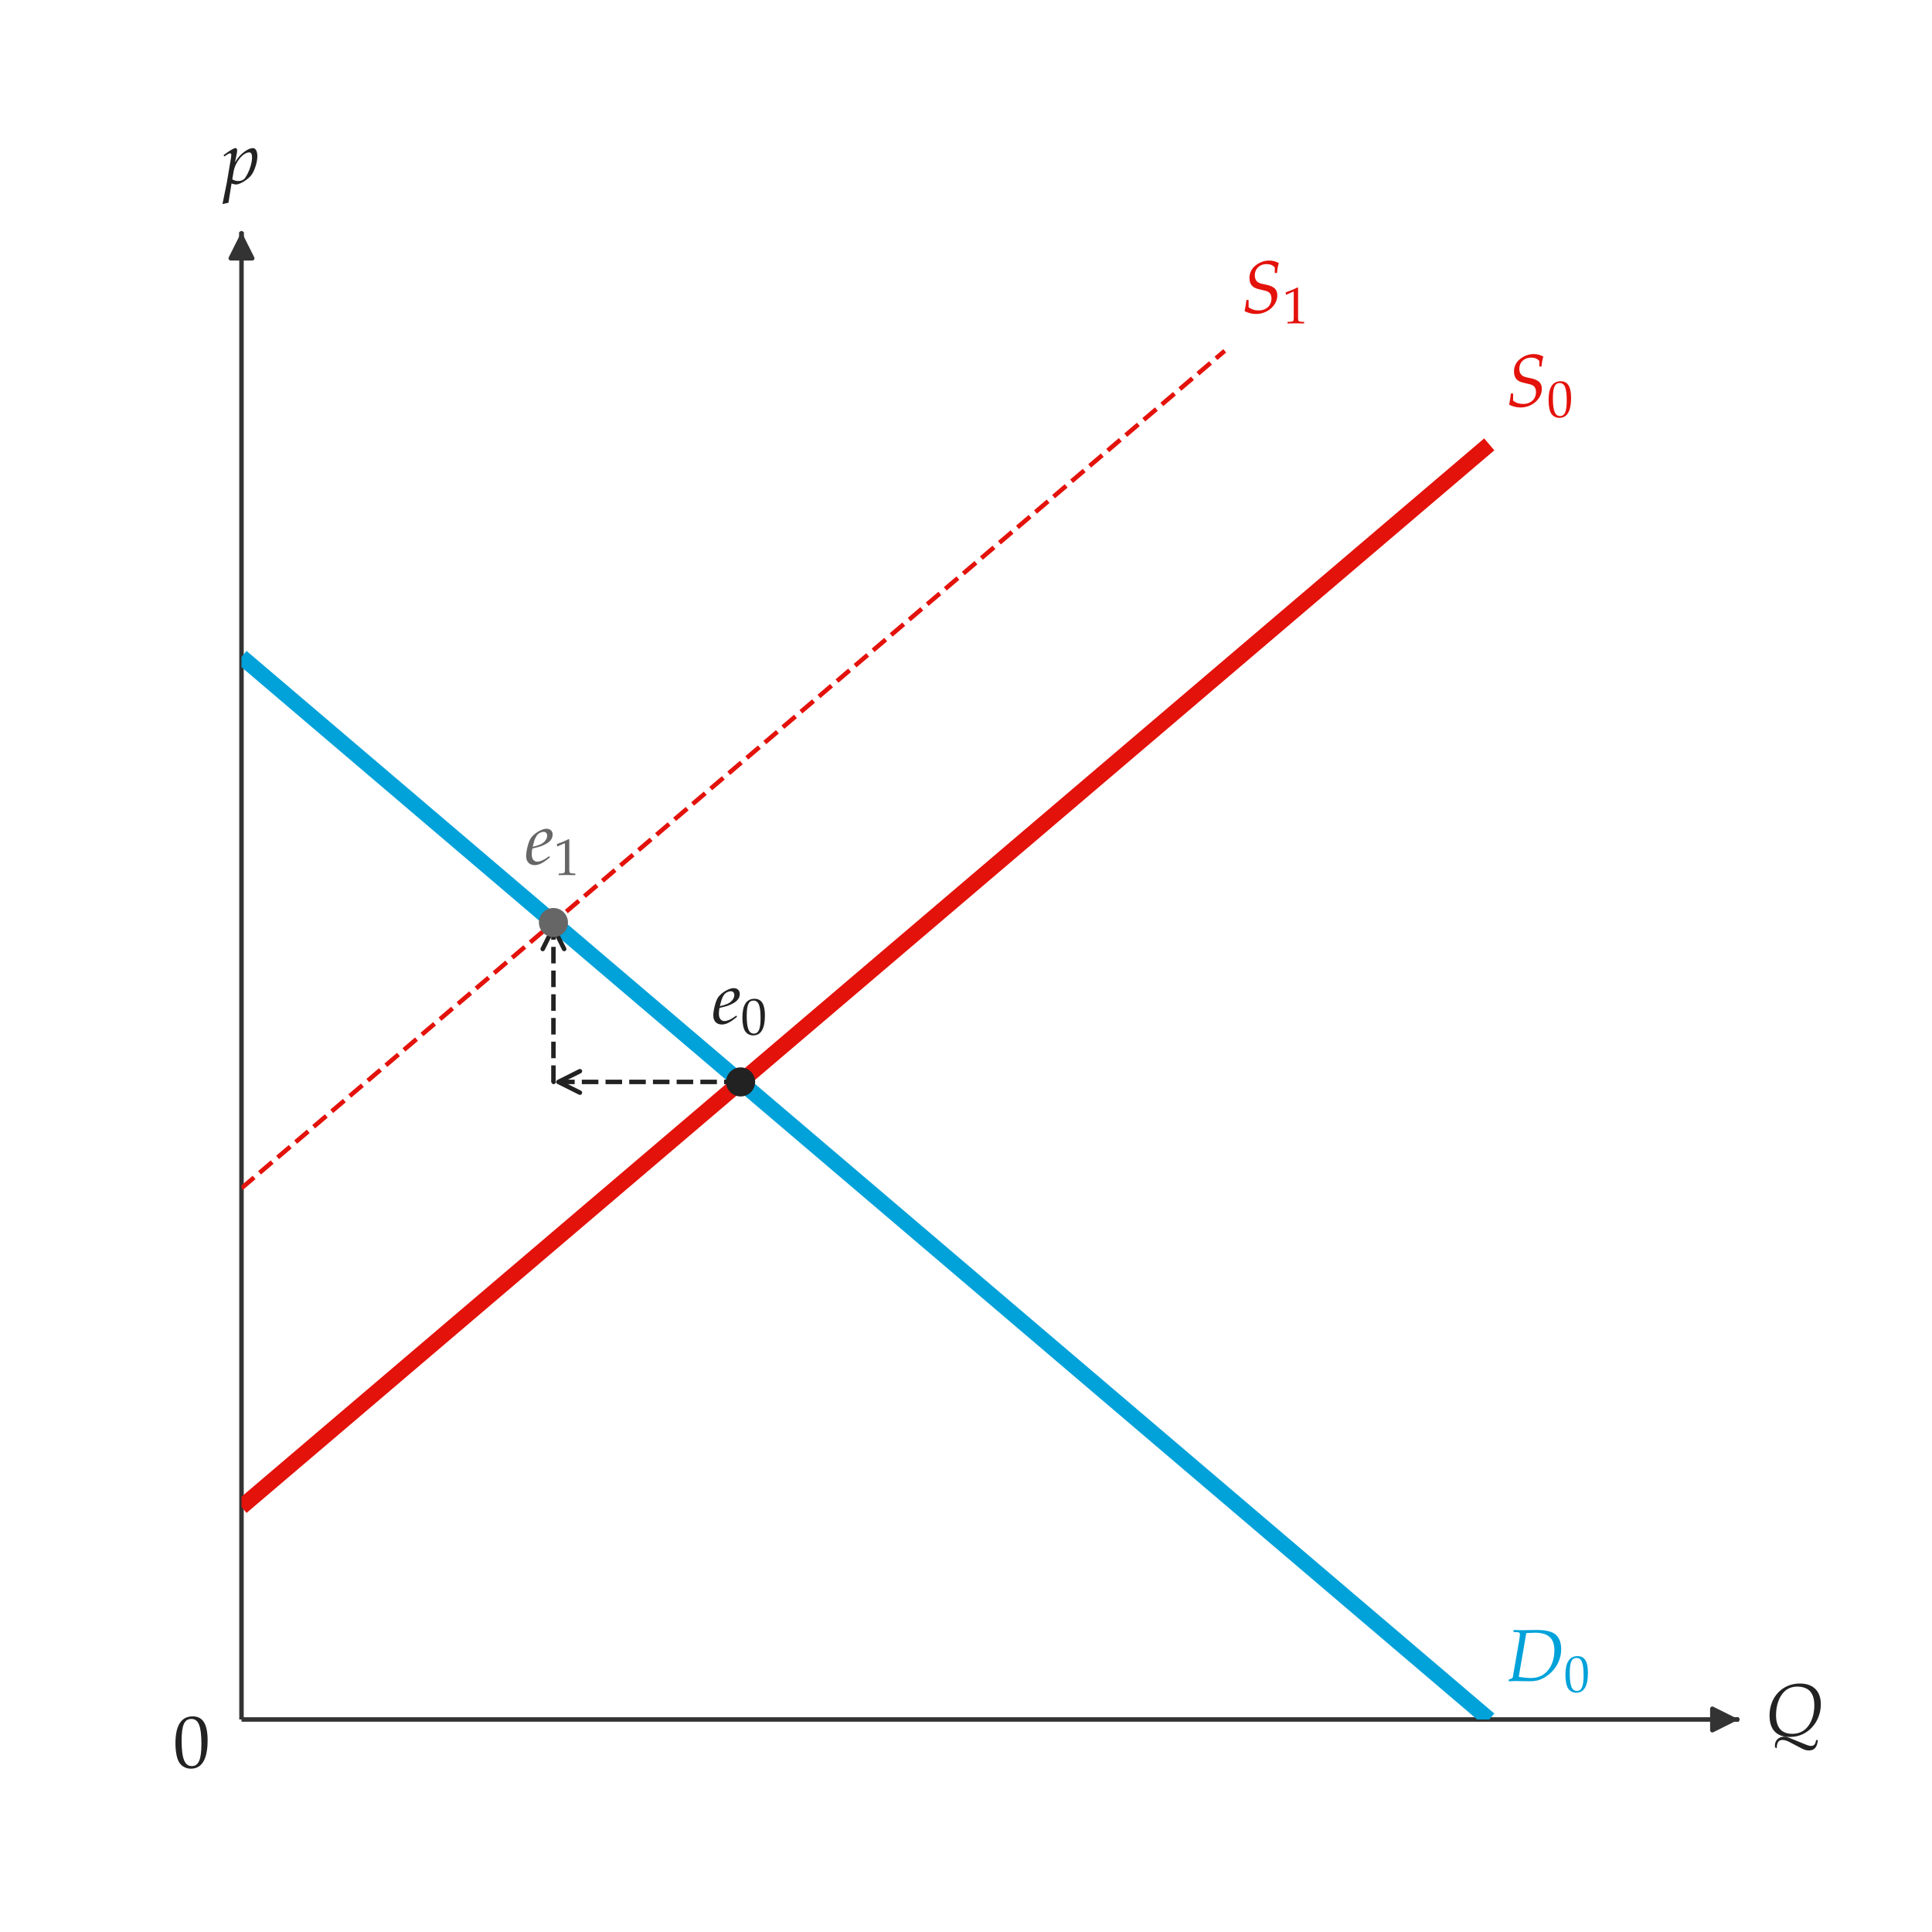
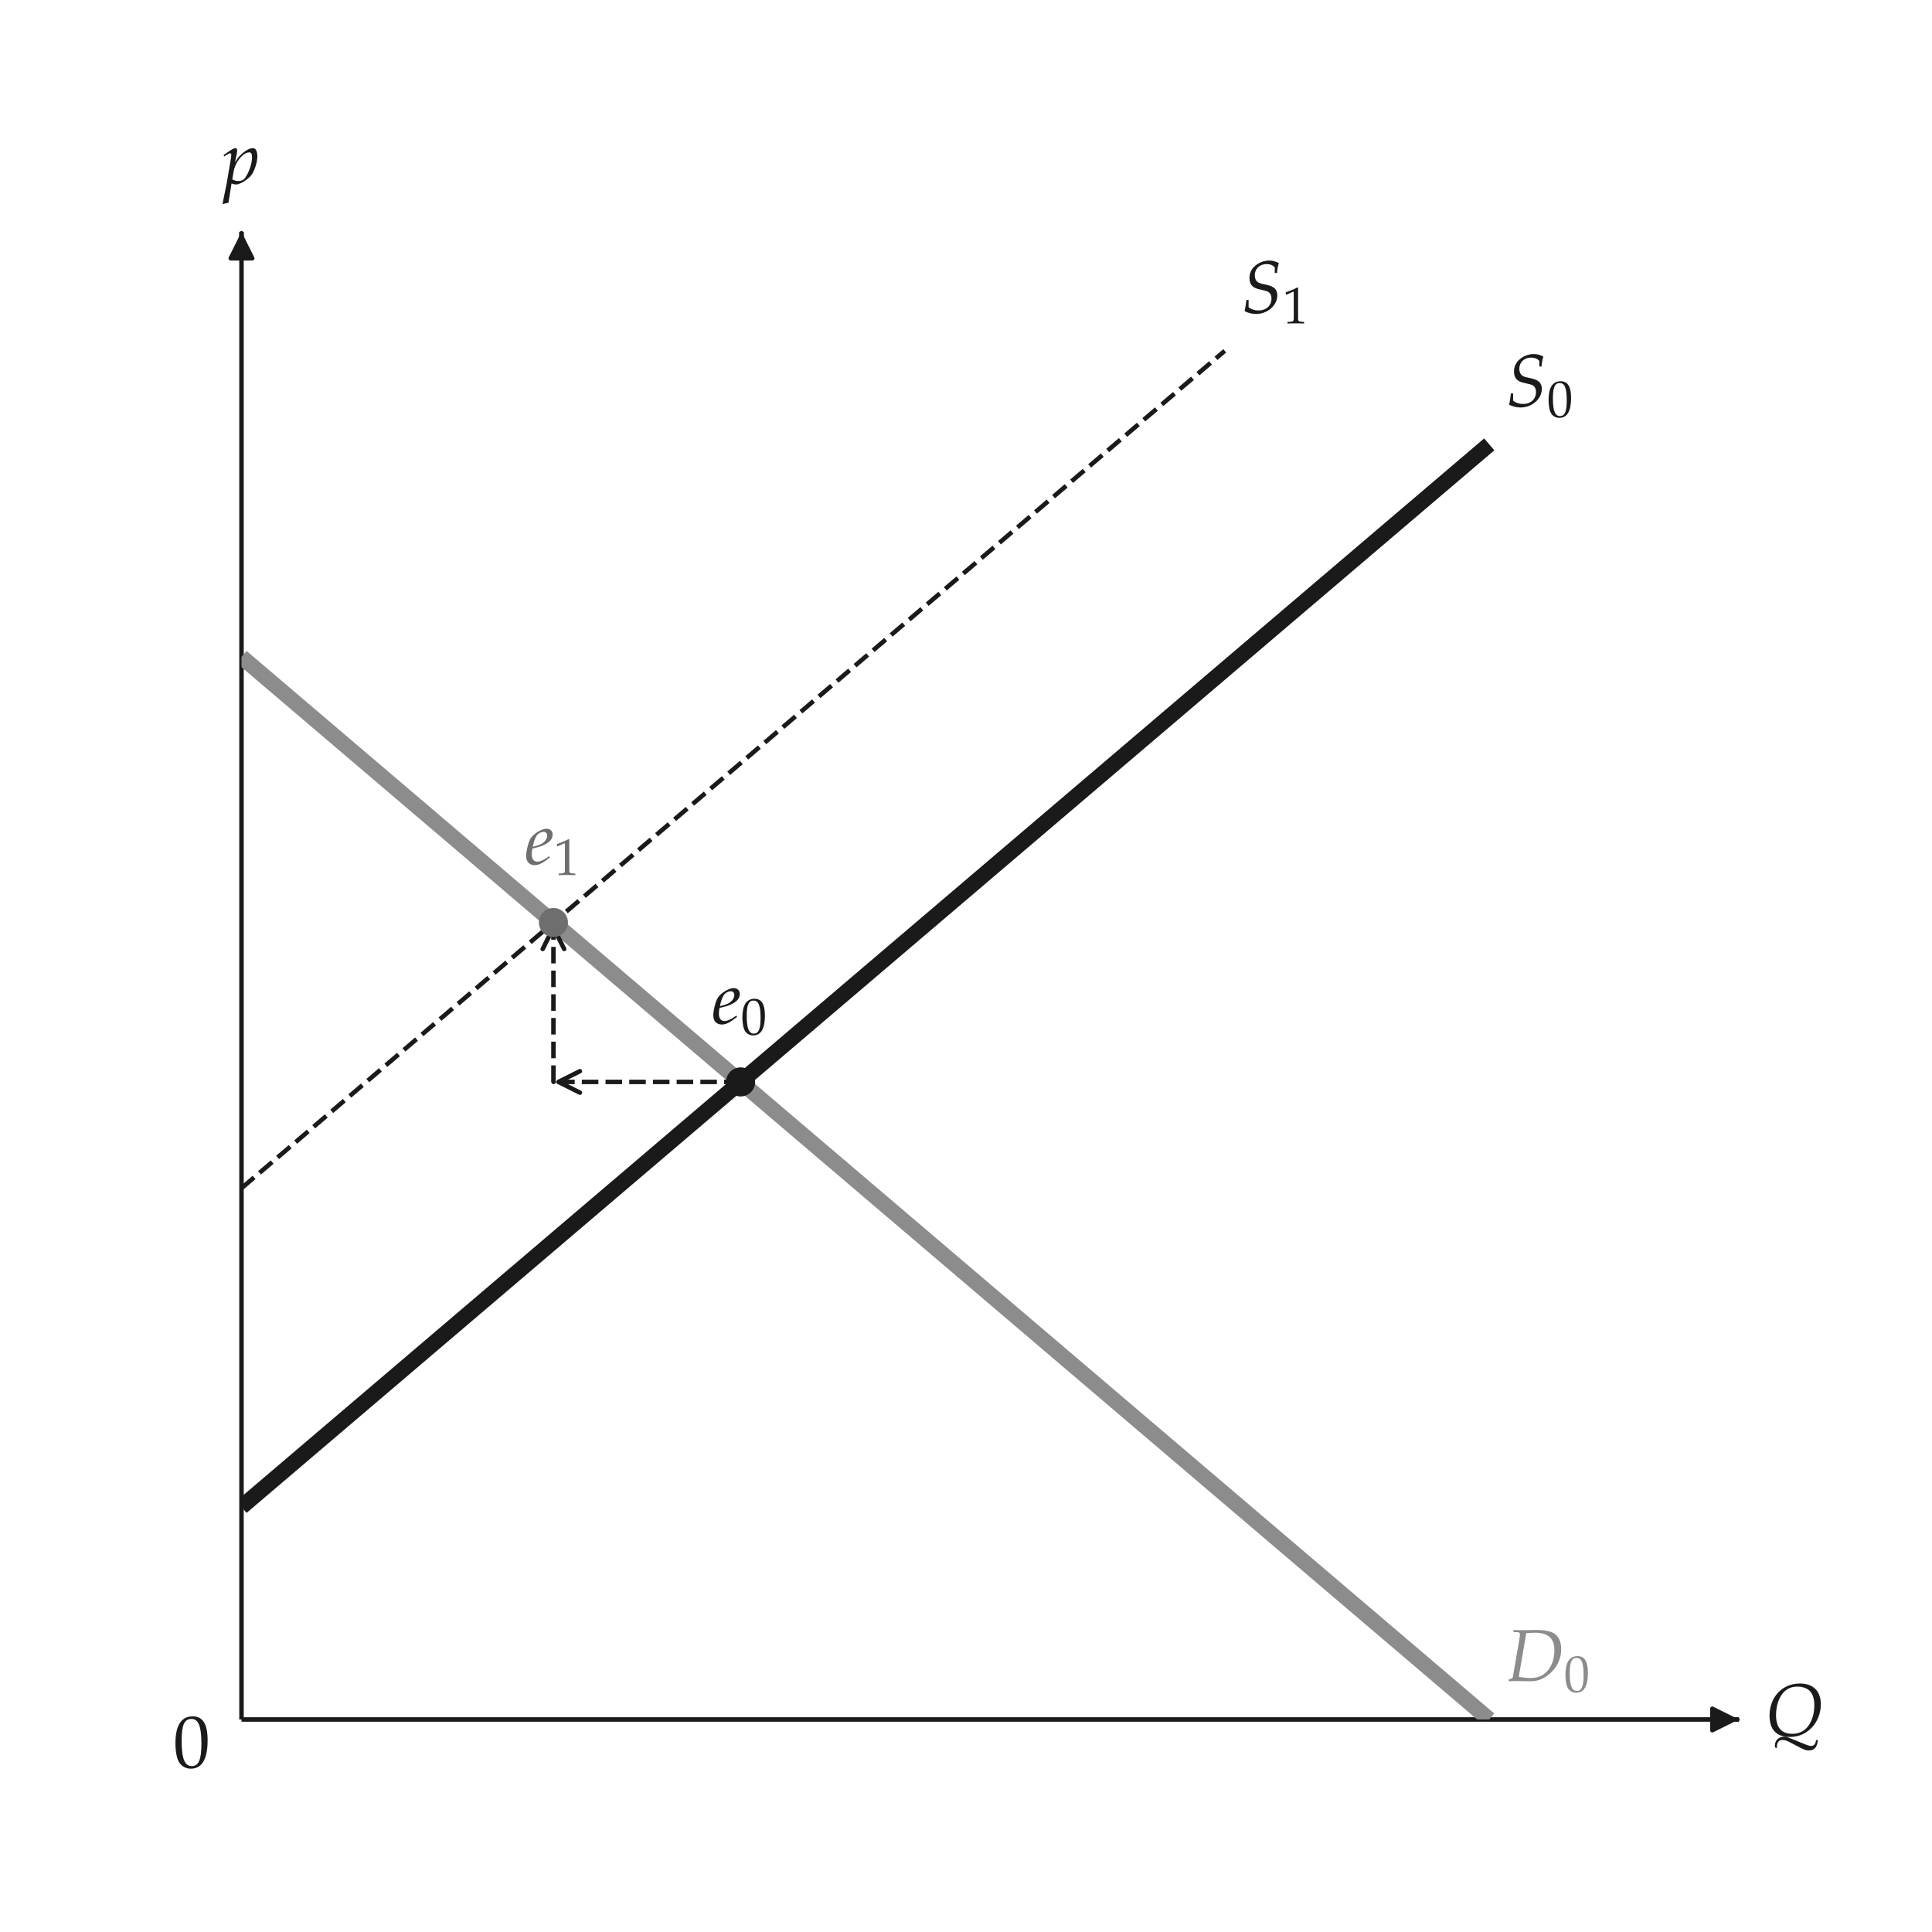
<svg xmlns="http://www.w3.org/2000/svg" xmlns:xlink="http://www.w3.org/1999/xlink" width="432pt" height="432pt" viewBox="0 0 432 432" version="1.1">
  <defs>
    <style type="text/css">*{stroke-linejoin: round; stroke-linecap: butt}</style>
  </defs>
  <g id="figure_1">
    <g id="patch_1">
      <path d="M 0 432  L 432 432  L 432 0  L 0 0  z " style="fill: #ffffff" />
    </g>
    <g id="axes_1">
      <g id="axes.x">
-         <path d="M 54 384.48  L 388.8 384.48  " style="fill: none; stroke: #333333; stroke-linejoin: miter" />
+         <path d="M 54 384.48  L 388.8 384.48  " style="fill: none; stroke: #1a1a1a; stroke-linejoin: miter" />
      </g>
      <g id="patch_2">
-         <path d="M 388.465 384.48  Q 388.633 384.48 387.682 384.48  " style="fill: none; stroke: #333333; stroke-linecap: round" />
-         <path d="M 382.882 382.08  L 387.682 384.48  L 382.882 386.88  z " style="fill: #333333; stroke: #333333; stroke-linecap: round" />
+         <path d="M 388.465 384.48  Q 388.633 384.48 387.682 384.48  " style="fill: none; stroke: #1a1a1a; stroke-linecap: round" />
+         <path d="M 382.882 382.08  L 387.682 384.48  L 382.882 386.88  z " style="fill: #1a1a1a; stroke: #1a1a1a; stroke-linecap: round" />
      </g>
      <g id="axes.y">
-         <path d="M 54 384.48  L 54 51.84  " style="fill: none; stroke: #333333; stroke-linejoin: miter" />
+         <path d="M 54 384.48  L 54 51.84  " style="fill: none; stroke: #1a1a1a; stroke-linejoin: miter" />
      </g>
      <g id="patch_3">
-         <path d="M 54 52.173  Q 54 52.006 54 52.958  " style="fill: none; stroke: #333333; stroke-linecap: round" />
-         <path d="M 51.6 57.758  L 54 52.958  L 56.4 57.758  z " style="fill: #333333; stroke: #333333; stroke-linecap: round" />
+         <path d="M 54 52.173  Q 54 52.006 54 52.958  " style="fill: none; stroke: #1a1a1a; stroke-linecap: round" />
+         <path d="M 51.6 57.758  L 54 52.958  L 56.4 57.758  z " style="fill: #1a1a1a; stroke: #1a1a1a; stroke-linecap: round" />
      </g>
      <g id="axes.y.label">
-         <g style="fill: #222222" transform="translate(49.875 41.2035) scale(0.165 -0.165)">
+         <g style="fill: #1a1a1a" transform="translate(49.875 41.2035) scale(0.165 -0.165)">
          <defs>
            <path id="TeXGyrePagella-Italic-51" d="M -45 -1728  L 0 -1766  C 134 -1722 262 -1690 467 -1658  L 736 19  L 794 0  C 960 -58 1056 -70 1126 -70  C 1485 -70 2221 397 2496 800  C 2758 1190 2976 1894 2976 2374  C 2976 2803 2829 3085 2598 3085  C 2330 3085 1997 2912 1658 2618  C 1402 2387 1267 2227 1037 1850  L 1190 2611  C 1210 2720 1222 2816 1222 2893  C 1222 3014 1171 3085 1082 3085  C 947 3085 704 2950 230 2611  L 51 2483  L 96 2355  L 301 2490  C 480 2605 550 2637 608 2637  C 672 2637 717 2579 717 2490  C 717 2438 704 2310 691 2246  L 320 51  L 6 -1491  L -45 -1728  z M 800 378  L 915 1056  C 1056 1875 1741 2714 2272 2714  C 2438 2714 2515 2573 2515 2278  C 2515 1760 2259 998 1920 512  C 1792 326 1587 230 1325 230  C 1126 230 966 275 800 378  z " transform="scale(0.015625)" />
          </defs>
          <use xlink:href="#TeXGyrePagella-Italic-51" transform="translate(0 0.796875)" />
        </g>
      </g>
      <g id="axes.x.label">
-         <g style="fill: #222222" transform="translate(394.8 388.1513) scale(0.165 -0.165)">
+         <g style="fill: #1a1a1a" transform="translate(394.8 388.1513) scale(0.165 -0.165)">
          <defs>
            <path id="TeXGyrePagella-Italic-32" d="M 339 1741  C 339 531 941 -115 2067 -115  C 2611 -115 3066 6 3482 269  C 4288 768 4787 1709 4787 2720  C 4787 3859 4122 4518 2970 4518  C 1453 4518 339 3347 339 1741  z M 806 -909  C 806 -909 806 -966 813 -1018  L 966 -1101  C 966 -608 1120 -378 1459 -378  C 1645 -378 1824 -429 2074 -563  L 3002 -1050  C 3386 -1248 3501 -1286 3757 -1286  C 4237 -1286 4467 -1011 4531 -390  L 4371 -390  C 4333 -736 4192 -896 3936 -896  C 3827 -896 3706 -864 3539 -800  L 2029 -186  C 1869 -122 1754 -96 1606 -96  C 1133 -96 781 -422 806 -909  z M 902 1773  C 902 2605 1158 3354 1600 3795  C 1901 4102 2285 4250 2771 4250  C 3078 4250 3392 4173 3603 4045  C 4019 3802 4224 3322 4224 2618  C 4224 1811 3968 1088 3533 640  C 3219 320 2803 154 2304 154  C 1382 154 902 704 902 1773  z " transform="scale(0.015625)" />
          </defs>
          <use xlink:href="#TeXGyrePagella-Italic-32" transform="translate(0 0.40625)" />
        </g>
      </g>
      <g id="axes.origin.label">
-         <g style="fill: #222222" transform="translate(38.75 395.1513) scale(0.165 -0.165)">
+         <g style="fill: #1a1a1a" transform="translate(38.75 395.1513) scale(0.165 -0.165)">
          <defs>
            <path id="TeXGyrePagella-Regular-11" d="M 186 2074  C 186 1325 320 678 544 365  C 768 51 1126 -128 1523 -128  C 2490 -128 2976 704 2976 2342  C 2976 3744 2560 4410 1683 4410  C 691 4410 186 3622 186 2074  z M 723 2304  C 723 3654 960 4186 1568 4186  C 2189 4186 2438 3558 2438 2022  C 2438 659 2195 96 1606 96  C 986 96 723 742 723 2304  z " transform="scale(0.015625)" />
          </defs>
          <use xlink:href="#TeXGyrePagella-Regular-11" />
        </g>
      </g>
      <g id="market.demand">
-         <path d="M 54 146.88  L 333 384.48  " clip-path="url(#pfe5c739ea9)" style="fill: none; stroke: #01a2d9; stroke-width: 3.5; stroke-linejoin: miter" />
+         <path d="M 54 146.88  L 333 384.48  " clip-path="url(#p3d251ac16e)" style="fill: none; stroke: #8c8c8c; stroke-width: 3.5; stroke-linejoin: miter" />
      </g>
      <g id="market.supply">
-         <path d="M 54 336.96  L 333 99.36  " clip-path="url(#pfe5c739ea9)" style="fill: none; stroke: #e3120b; stroke-width: 3.5; stroke-linejoin: miter" />
+         <path d="M 54 336.96  L 333 99.36  " clip-path="url(#p3d251ac16e)" style="fill: none; stroke: #1a1a1a; stroke-width: 3.5; stroke-linejoin: miter" />
      </g>
      <g id="market.supply.shifted">
-         <path d="M 54 265.68  L 273.852 78.451  " clip-path="url(#pfe5c739ea9)" style="fill: none; stroke-dasharray: 3.7,1.6; stroke-dashoffset: 0; stroke: #e3120b; stroke-linejoin: miter" />
+         <path d="M 54 265.68  L 273.852 78.451  " clip-path="url(#p3d251ac16e)" style="fill: none; stroke-dasharray: 3.7,1.6; stroke-dashoffset: 0; stroke: #1a1a1a; stroke-linejoin: miter" />
      </g>
      <g id="market.comparison.movement.quantity">
-         <path d="M 165.6 241.92  L 123.75 241.92  " style="fill: none; stroke-dasharray: 3.7,1.6; stroke-dashoffset: 0; stroke: #222222; stroke-linejoin: miter" />
+         <path d="M 165.6 241.92  L 123.75 241.92  " style="fill: none; stroke-dasharray: 3.7,1.6; stroke-dashoffset: 0; stroke: #1a1a1a; stroke-linejoin: miter" />
      </g>
      <g id="patch_4">
-         <path d="M 123.792 241.92  Q 123.771 241.92 124.868 241.92  " style="fill: none; stroke: #222222; stroke-linecap: round" />
-         <path d="M 129.668 244.32  L 124.868 241.92  L 129.668 239.52  " style="fill: none; stroke: #222222; stroke-linecap: round" />
+         <path d="M 123.792 241.92  Q 123.771 241.92 124.868 241.92  " style="fill: none; stroke: #1a1a1a; stroke-linecap: round" />
+         <path d="M 129.668 244.32  L 124.868 241.92  L 129.668 239.52  " style="fill: none; stroke: #1a1a1a; stroke-linecap: round" />
      </g>
      <g id="market.comparison.movement.price">
-         <path d="M 123.75 241.92  L 123.75 206.28  " style="fill: none; stroke-dasharray: 3.7,1.6; stroke-dashoffset: 0; stroke: #222222; stroke-linejoin: miter" />
+         <path d="M 123.75 241.92  L 123.75 206.28  " style="fill: none; stroke-dasharray: 3.7,1.6; stroke-dashoffset: 0; stroke: #1a1a1a; stroke-linejoin: miter" />
      </g>
      <g id="patch_5">
-         <path d="M 123.75 206.316  Q 123.75 206.298 123.75 207.398  " style="fill: none; stroke: #222222; stroke-linecap: round" />
-         <path d="M 121.35 212.198  L 123.75 207.398  L 126.15 212.198  " style="fill: none; stroke: #222222; stroke-linecap: round" />
+         <path d="M 123.75 206.316  Q 123.75 206.298 123.75 207.398  " style="fill: none; stroke: #1a1a1a; stroke-linecap: round" />
+         <path d="M 121.35 212.198  L 123.75 207.398  L 126.15 212.198  " style="fill: none; stroke: #1a1a1a; stroke-linecap: round" />
      </g>
      <g id="market.equilibrium.baseline">
        <defs>
-           <path id="m3a91f6a0ea" d="M 0 3.25  C 0.862 3.25 1.689 2.908 2.298 2.298  C 2.908 1.689 3.25 0.862 3.25 0  C 3.25 -0.862 2.908 -1.689 2.298 -2.298  C 1.689 -2.908 0.862 -3.25 0 -3.25  C -0.862 -3.25 -1.689 -2.908 -2.298 -2.298  C -2.908 -1.689 -3.25 -0.862 -3.25 0  C -3.25 0.862 -2.908 1.689 -2.298 2.298  C -1.689 2.908 -0.862 3.25 0 3.25  z " />
+           <path id="me81455371e" d="M 0 3.25  C 0.862 3.25 1.689 2.908 2.298 2.298  C 2.908 1.689 3.25 0.862 3.25 0  C 3.25 -0.862 2.908 -1.689 2.298 -2.298  C 1.689 -2.908 0.862 -3.25 0 -3.25  C -0.862 -3.25 -1.689 -2.908 -2.298 -2.298  C -2.908 -1.689 -3.25 -0.862 -3.25 0  C -3.25 0.862 -2.908 1.689 -2.298 2.298  C -1.689 2.908 -0.862 3.25 0 3.25  z " />
        </defs>
        <g>
-           <use xlink:href="#m3a91f6a0ea" x="165.6" y="241.92" style="fill: #222222" />
+           <use xlink:href="#me81455371e" x="165.6" y="241.92" style="fill: #1a1a1a" />
        </g>
      </g>
      <g id="market.equilibrium.shifted">
        <defs>
-           <path id="m2caab94881" d="M 0 3.25  C 0.862 3.25 1.689 2.908 2.298 2.298  C 2.908 1.689 3.25 0.862 3.25 0  C 3.25 -0.862 2.908 -1.689 2.298 -2.298  C 1.689 -2.908 0.862 -3.25 0 -3.25  C -0.862 -3.25 -1.689 -2.908 -2.298 -2.298  C -2.908 -1.689 -3.25 -0.862 -3.25 0  C -3.25 0.862 -2.908 1.689 -2.298 2.298  C -1.689 2.908 -0.862 3.25 0 3.25  z " />
+           <path id="md69f43bd6c" d="M 0 3.25  C 0.862 3.25 1.689 2.908 2.298 2.298  C 2.908 1.689 3.25 0.862 3.25 0  C 3.25 -0.862 2.908 -1.689 2.298 -2.298  C 1.689 -2.908 0.862 -3.25 0 -3.25  C -0.862 -3.25 -1.689 -2.908 -2.298 -2.298  C -2.908 -1.689 -3.25 -0.862 -3.25 0  C -3.25 0.862 -2.908 1.689 -2.298 2.298  C -1.689 2.908 -0.862 3.25 0 3.25  z " />
        </defs>
        <g>
-           <use xlink:href="#m2caab94881" x="123.75" y="206.28" style="fill: #666666" />
+           <use xlink:href="#md69f43bd6c" x="123.75" y="206.28" style="fill: #6e6e6e" />
        </g>
      </g>
      <g id="market.demand.label">
-         <g style="fill: #01a2d9" transform="translate(336.8584 376.0151) scale(0.165 -0.165)">
+         <g style="fill: #8c8c8c" transform="translate(336.8584 376.0151) scale(0.165 -0.165)">
          <defs>
            <path id="TeXGyrePagella-Italic-25" d="M 179 -19  C 378 -6 576 0 774 0  C 1190 0 1606 -19 2022 -19  C 2483 -19 2797 51 3130 218  C 4128 730 4742 1696 4742 2758  C 4742 3386 4550 3834 4160 4109  C 3866 4320 3251 4429 2714 4429  C 2278 4429 1843 4410 1408 4410  C 1146 4410 883 4416 621 4429  L 602 4250  L 941 4237  C 1094 4230 1165 4179 1165 4064  C 1165 3974 1139 3770 1107 3578  L 550 352  C 525 205 333 179 211 147  L 179 -19  z M 1075 358  C 1075 435 1082 480 1101 595  L 1715 4160  C 1965 4160 2208 4192 2458 4192  C 3622 4192 4154 3706 4154 2656  C 4154 1907 3910 1235 3475 794  C 3130 442 2662 262 2106 262  C 1824 262 1510 294 1075 358  z " transform="scale(0.015625)" />
          </defs>
          <use xlink:href="#TeXGyrePagella-Italic-25" transform="translate(0 0.796875)" />
          <use xlink:href="#TeXGyrePagella-Regular-11" transform="translate(77.79993 -13.66406) scale(0.7)" />
        </g>
      </g>
      <g id="market.supply.label">
-         <g style="fill: #e3120b" transform="translate(336.7534 90.88457) scale(0.165 -0.165)">
+         <g style="fill: #1a1a1a" transform="translate(336.7534 90.88457) scale(0.165 -0.165)">
          <defs>
            <path id="TeXGyrePagella-Italic-34" d="M 269 128  C 589 -32 922 -115 1261 -115  C 2253 -115 3104 627 3104 1498  C 3104 2003 2829 2272 2182 2413  L 1766 2502  C 1344 2592 1152 2829 1152 3251  C 1152 3808 1581 4211 2170 4211  C 2483 4211 2694 4128 2886 3923  L 2886 3437  L 3078 3437  C 3104 3782 3149 4026 3238 4301  C 2944 4454 2701 4518 2394 4518  C 1920 4518 1440 4320 1094 3981  C 826 3712 691 3392 691 3014  C 691 2470 934 2170 1472 2042  L 2080 1894  C 2432 1811 2598 1594 2598 1222  C 2598 608 2144 192 1485 192  C 1139 192 896 269 614 467  L 614 1101  L 422 1101  C 384 749 339 461 269 128  z " transform="scale(0.015625)" />
          </defs>
          <use xlink:href="#TeXGyrePagella-Italic-34" transform="translate(0 0.40625)" />
          <use xlink:href="#TeXGyrePagella-Regular-11" transform="translate(55.59994 -14.05469) scale(0.7)" />
        </g>
      </g>
      <g id="market.equilibrium.baseline.label">
-         <g style="fill: #222222" transform="translate(159.2475 229.0335) scale(0.165 -0.165)">
+         <g style="fill: #1a1a1a" transform="translate(159.2475 229.0335) scale(0.165 -0.165)">
          <defs>
            <path id="TeXGyrePagella-Italic-46" d="M 96 717  C 96 224 378 -70 838 -70  C 1203 -70 1555 109 2150 589  L 2099 710  L 1946 602  C 1606 358 1299 230 1069 230  C 762 230 582 467 582 858  C 582 1024 595 1184 634 1370  L 1158 1498  C 1267 1523 1434 1587 1600 1658  C 2144 1901 2394 2189 2394 2586  C 2394 2886 2182 3085 1856 3085  C 1440 3085 742 2656 486 2246  C 294 1933 96 1165 96 717  z M 666 1517  L 723 1754  C 826 2182 954 2458 1126 2618  C 1248 2733 1453 2816 1613 2816  C 1798 2816 1920 2688 1920 2483  C 1920 2202 1696 1901 1363 1741  C 1184 1658 954 1581 666 1517  z " transform="scale(0.015625)" />
          </defs>
          <use xlink:href="#TeXGyrePagella-Italic-46" transform="translate(0 0.796875)" />
          <use xlink:href="#TeXGyrePagella-Regular-11" transform="translate(38.89996 -13.66406) scale(0.7)" />
        </g>
      </g>
      <g id="market.equilibrium.shifted.label">
-         <g style="fill: #666666" transform="translate(117.3975 193.3935) scale(0.165 -0.165)">
+         <g style="fill: #6e6e6e" transform="translate(117.3975 193.3935) scale(0.165 -0.165)">
          <defs>
            <path id="TeXGyrePagella-Regular-12" d="M 384 3827  L 429 3552  L 493 3552  L 1318 3923  L 1338 3930  C 1376 3930 1389 3872 1389 3718  L 1389 614  C 1389 282 1318 211 973 192  L 614 173  L 614 -19  C 966 -6 1318 0 1670 0  C 2003 0 2342 -6 2675 -19  L 2675 173  L 2342 192  C 1990 211 1926 282 1926 614  L 1926 4410  L 1837 4442  C 1421 4224 966 4032 384 3827  z " transform="scale(0.015625)" />
          </defs>
          <use xlink:href="#TeXGyrePagella-Italic-46" transform="translate(0 0.796875)" />
          <use xlink:href="#TeXGyrePagella-Regular-12" transform="translate(38.89996 -13.66406) scale(0.7)" />
        </g>
      </g>
      <g id="market.supply.shifted.label">
-         <g style="fill: #e3120b" transform="translate(277.6054 69.97577) scale(0.165 -0.165)">
+         <g style="fill: #1a1a1a" transform="translate(277.6054 69.97577) scale(0.165 -0.165)">
          <use xlink:href="#TeXGyrePagella-Italic-34" transform="translate(0 0.40625)" />
          <use xlink:href="#TeXGyrePagella-Regular-12" transform="translate(55.59994 -14.05469) scale(0.7)" />
        </g>
      </g>
    </g>
  </g>
  <defs>
-     <clipPath id="pfe5c739ea9">
+     <clipPath id="p3d251ac16e">
      <rect x="54" y="51.84" width="334.8" height="332.64" />
    </clipPath>
  </defs>
</svg>
